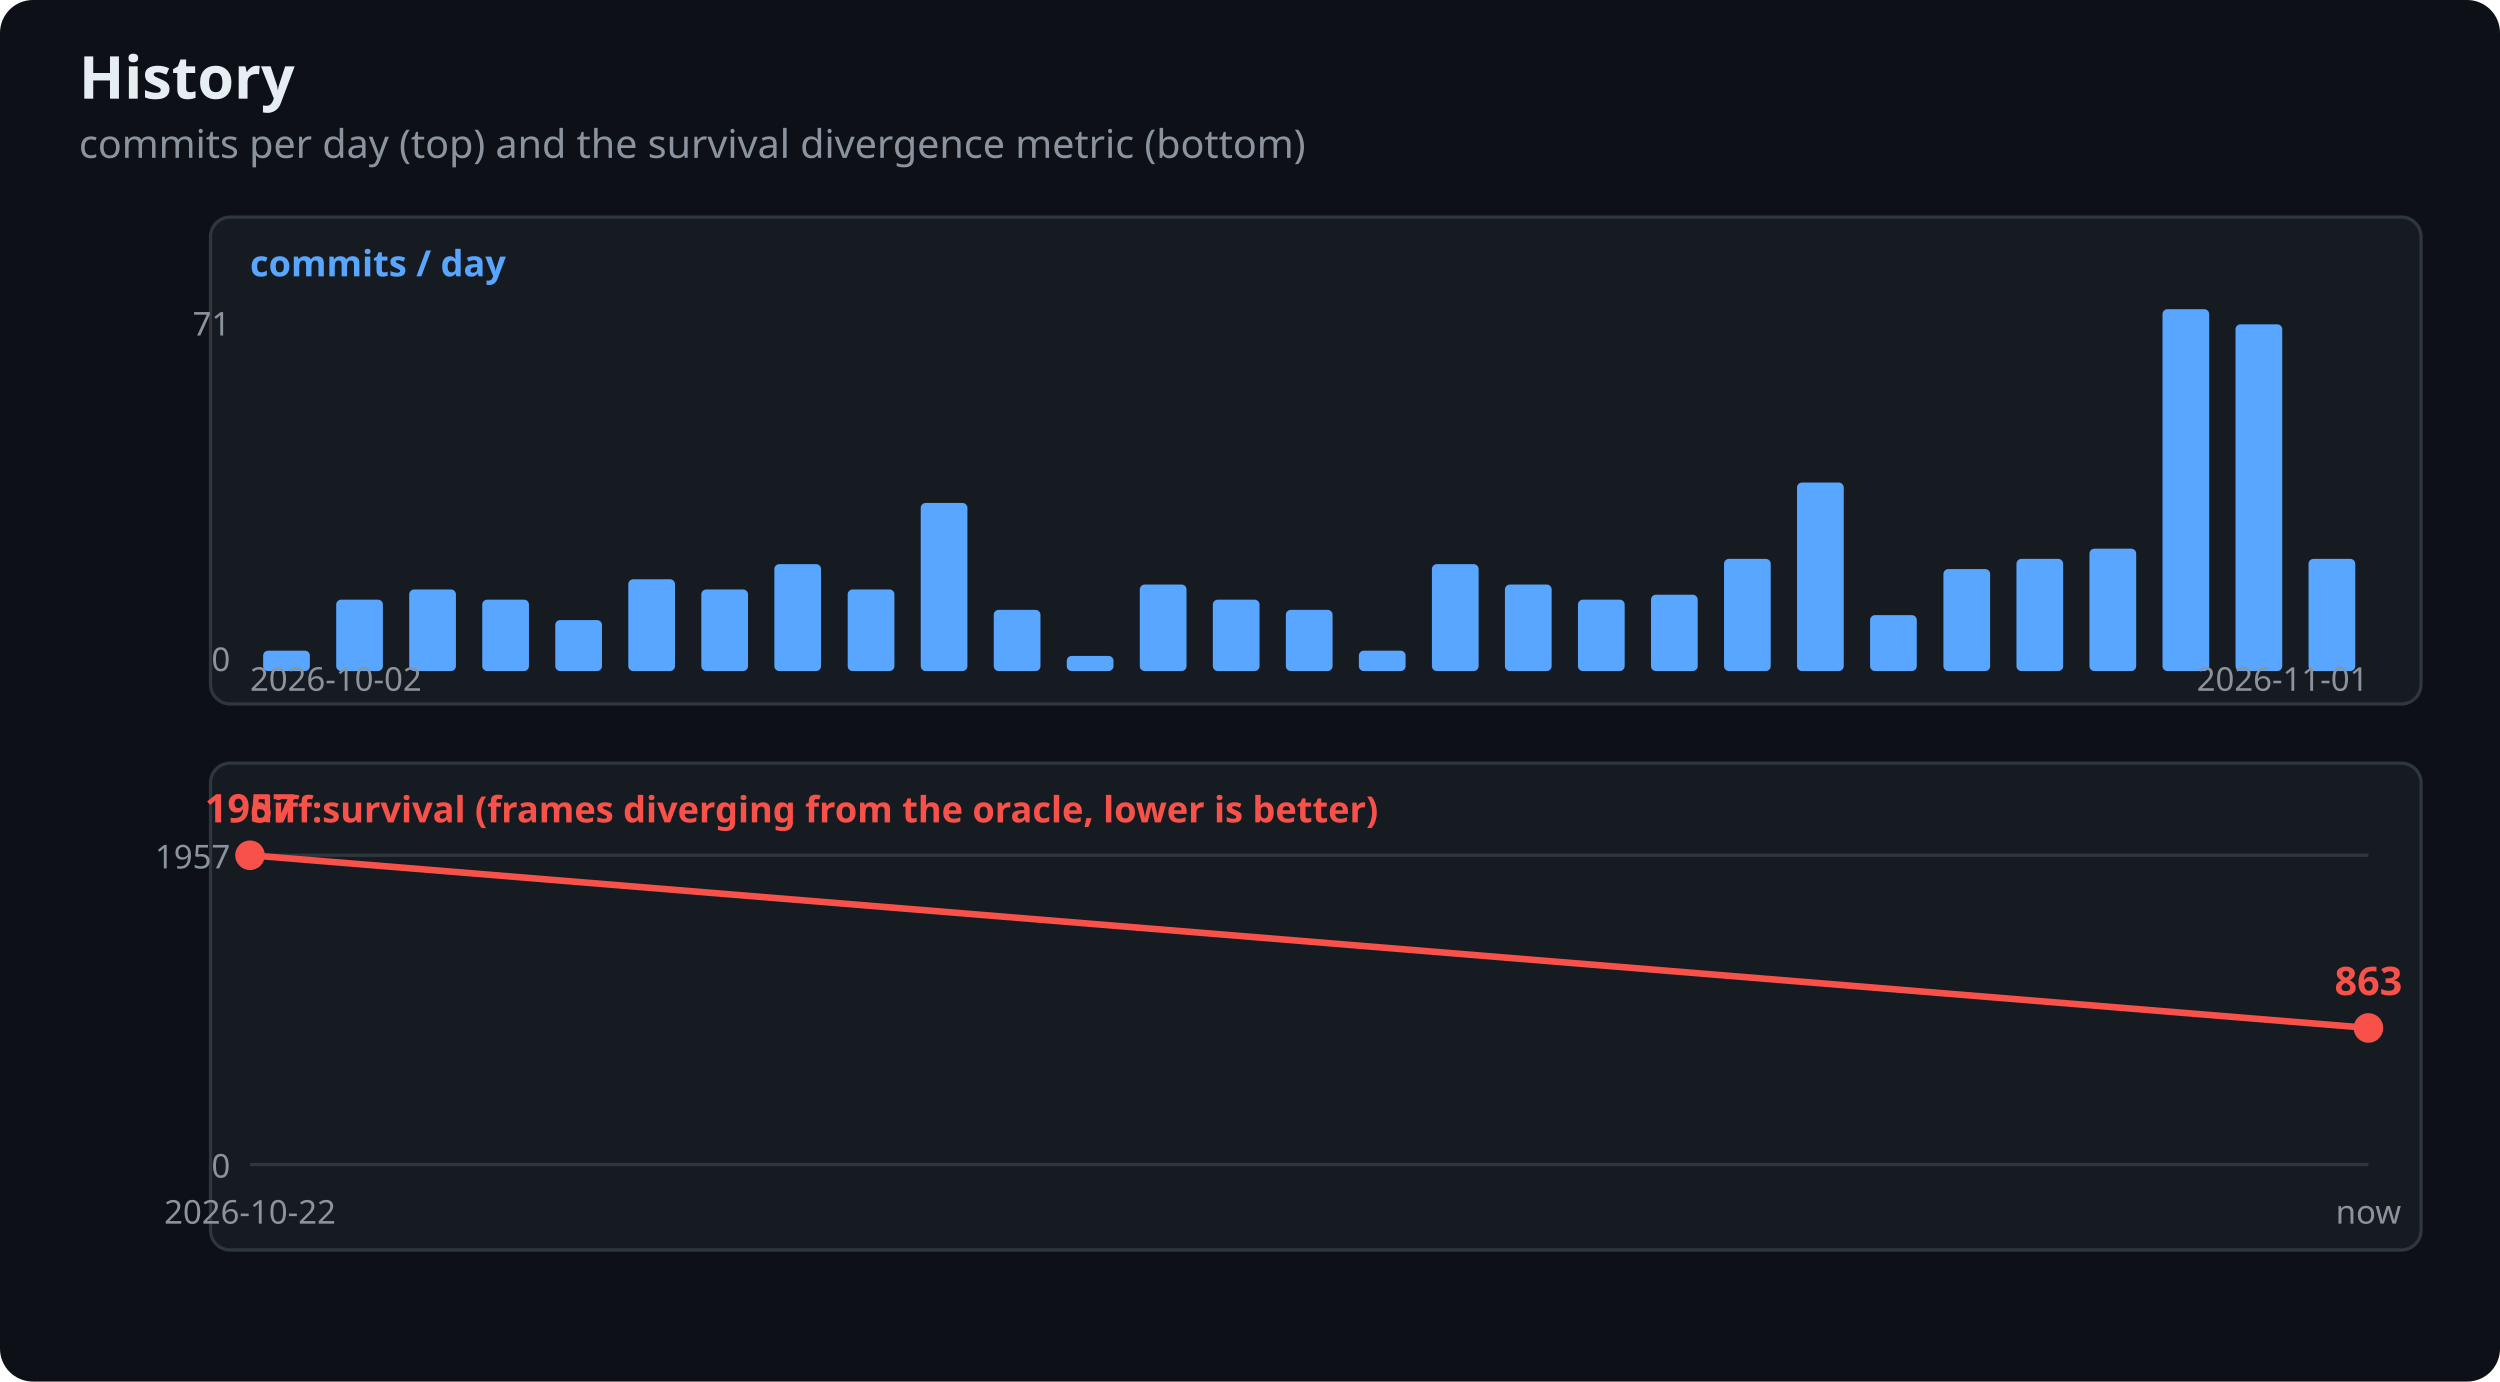
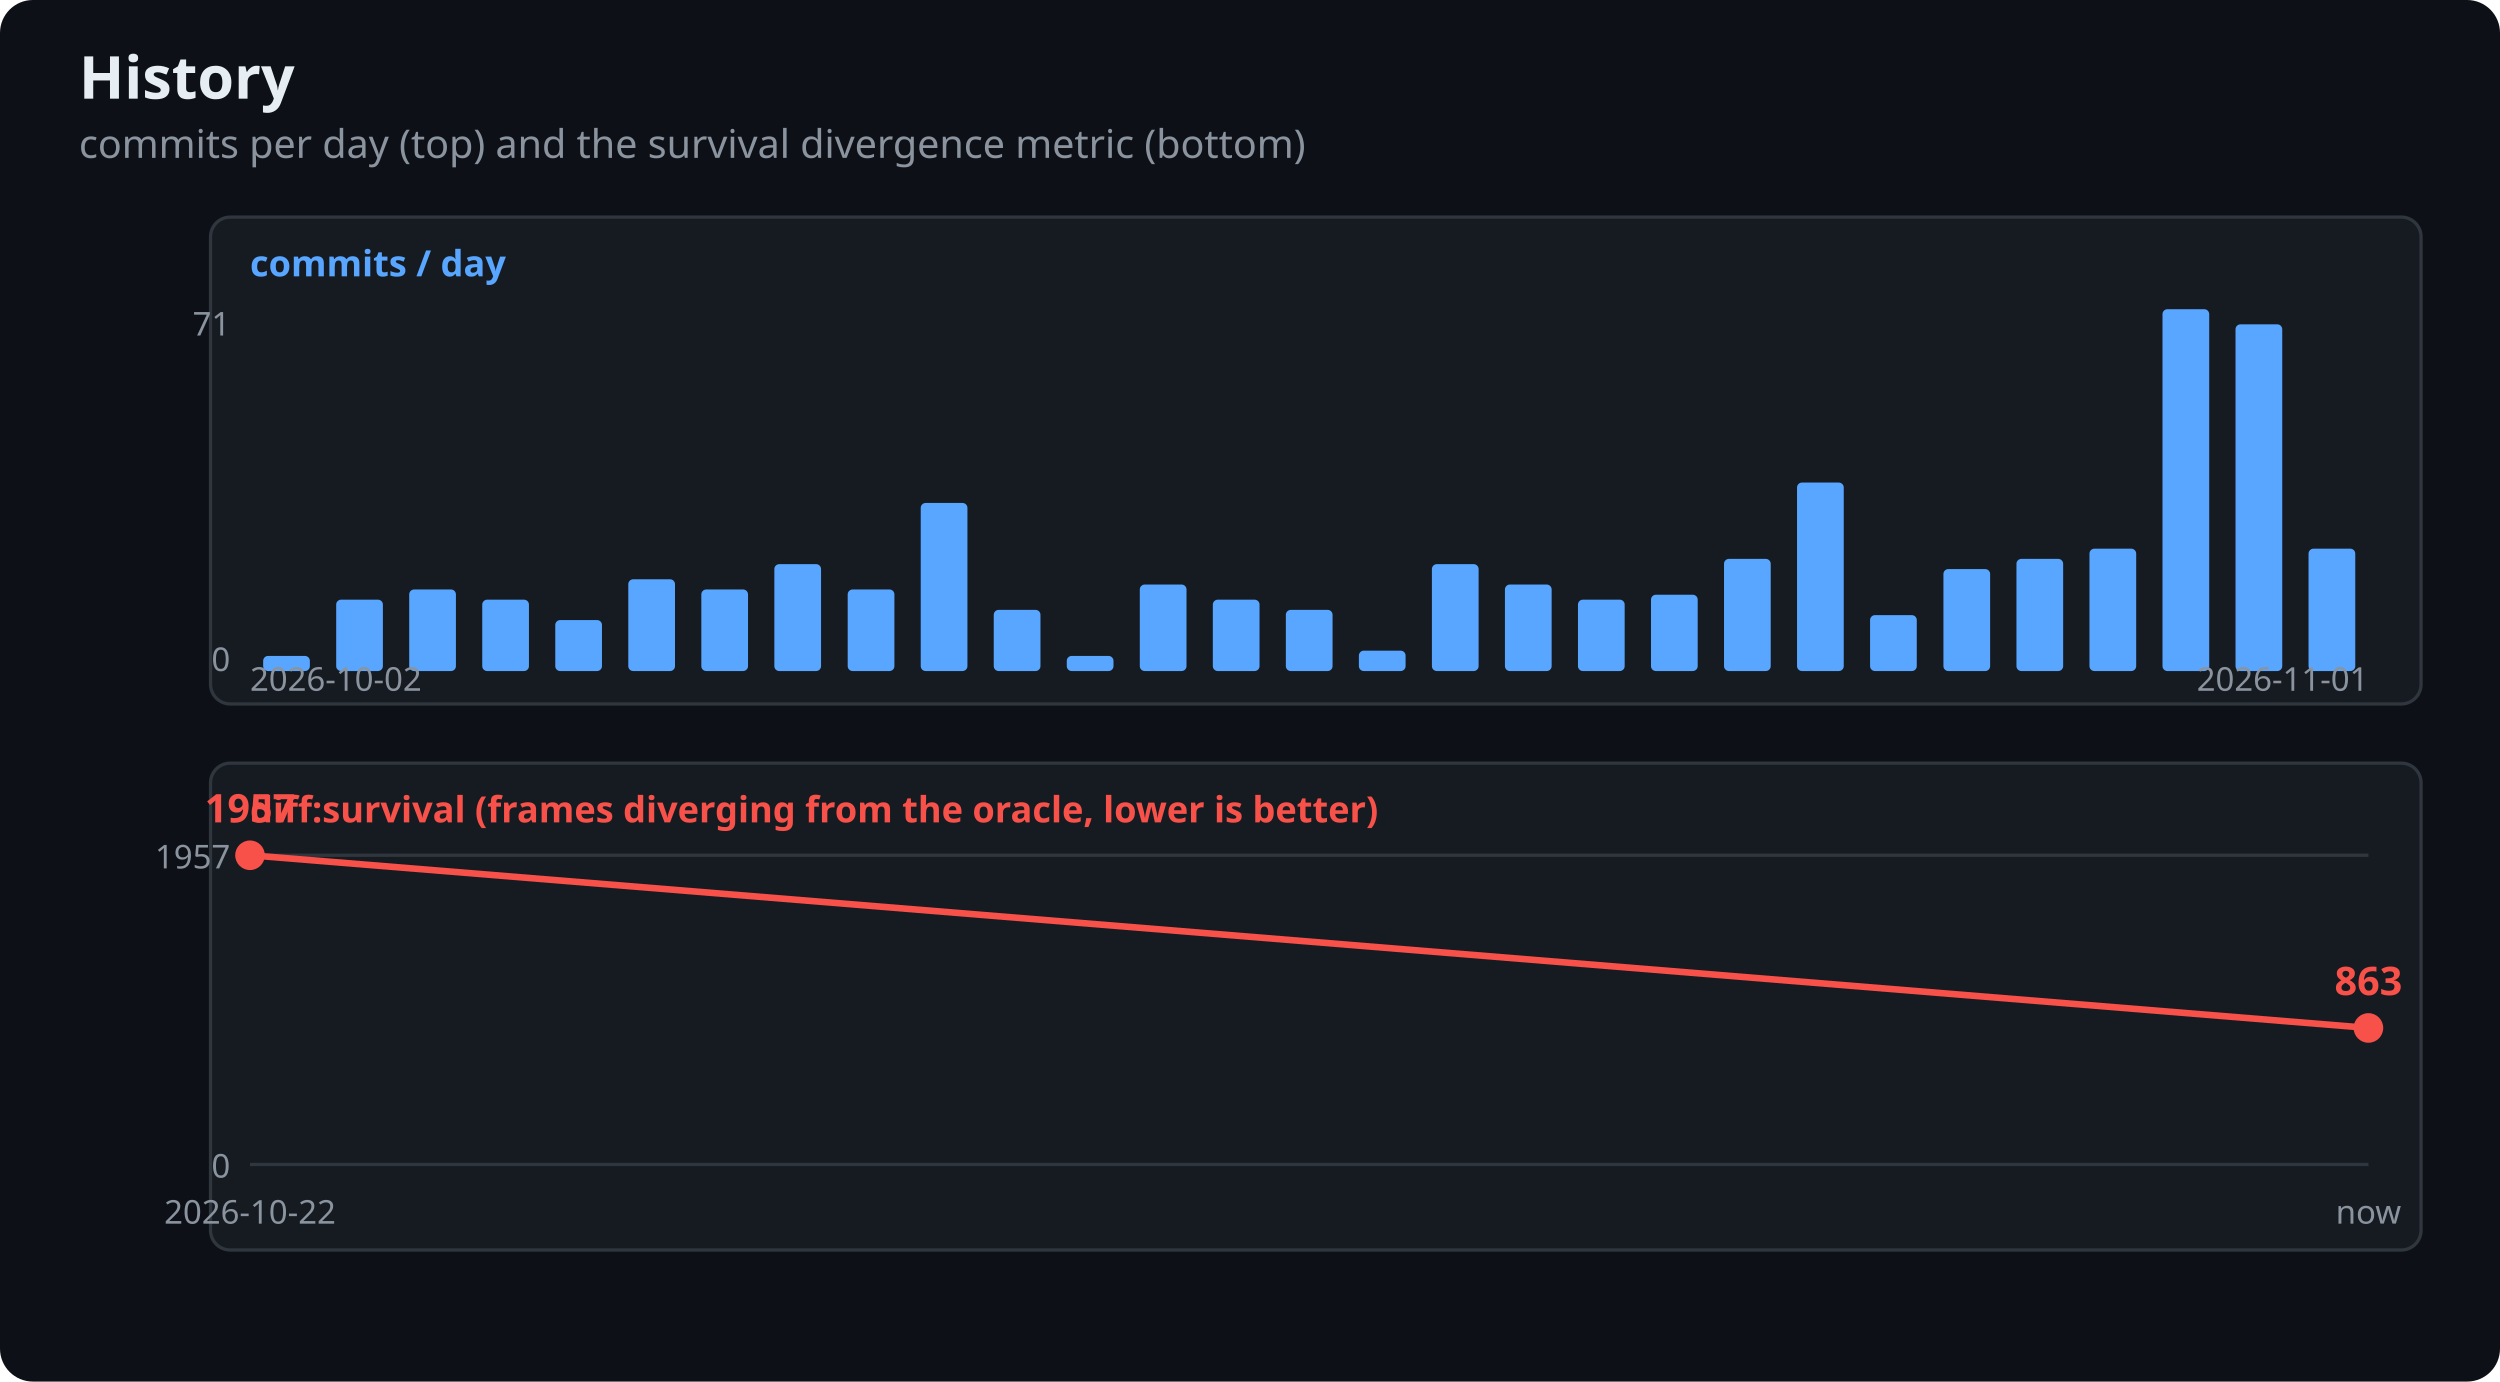
<svg xmlns="http://www.w3.org/2000/svg" width="760" height="420" viewBox="0 0 760 420" font-family="Segoe UI,Ubuntu,sans-serif">
  <rect width="760" height="420" rx="10" fill="#0d1117" />
  <text x="24" y="30" fill="#e6edf3" font-size="18" font-weight="600">History</text>
  <text x="24" y="48" fill="#8b949e" font-size="12">commits per day (top) and the survival divergence metric (bottom)</text>
  <rect x="64" y="66" width="672" height="148" fill="#161b22" stroke="#30363d" rx="6" />
  <text x="76" y="84" fill="#58a6ff" font-size="11" font-weight="600">commits / day</text>
-   <rect x="80.0" y="197.8" width="14.2" height="6.2" fill="#58a6ff" rx="1.5" />
+   <rect x="80.0" y="199.4" width="14.2" height="4.6" fill="#58a6ff" rx="1.5" />
  <rect x="102.2" y="182.3" width="14.2" height="21.7" fill="#58a6ff" rx="1.5" />
  <rect x="124.4" y="179.2" width="14.2" height="24.8" fill="#58a6ff" rx="1.5" />
  <rect x="146.6" y="182.3" width="14.2" height="21.7" fill="#58a6ff" rx="1.5" />
  <rect x="168.8" y="188.5" width="14.2" height="15.5" fill="#58a6ff" rx="1.5" />
  <rect x="191.0" y="176.1" width="14.2" height="27.9" fill="#58a6ff" rx="1.5" />
  <rect x="213.2" y="179.2" width="14.2" height="24.8" fill="#58a6ff" rx="1.5" />
  <rect x="235.4" y="171.5" width="14.2" height="32.5" fill="#58a6ff" rx="1.5" />
  <rect x="257.7" y="179.2" width="14.2" height="24.8" fill="#58a6ff" rx="1.5" />
  <rect x="279.9" y="152.9" width="14.2" height="51.1" fill="#58a6ff" rx="1.5" />
  <rect x="302.1" y="185.4" width="14.2" height="18.6" fill="#58a6ff" rx="1.5" />
  <rect x="324.3" y="199.4" width="14.2" height="4.6" fill="#58a6ff" rx="1.5" />
  <rect x="346.5" y="177.7" width="14.2" height="26.3" fill="#58a6ff" rx="1.5" />
  <rect x="368.7" y="182.3" width="14.2" height="21.7" fill="#58a6ff" rx="1.5" />
  <rect x="390.9" y="185.4" width="14.2" height="18.6" fill="#58a6ff" rx="1.5" />
  <rect x="413.1" y="197.8" width="14.2" height="6.2" fill="#58a6ff" rx="1.5" />
  <rect x="435.3" y="171.5" width="14.2" height="32.5" fill="#58a6ff" rx="1.5" />
  <rect x="457.5" y="177.7" width="14.2" height="26.3" fill="#58a6ff" rx="1.5" />
  <rect x="479.7" y="182.3" width="14.2" height="21.7" fill="#58a6ff" rx="1.5" />
  <rect x="501.9" y="180.8" width="14.2" height="23.2" fill="#58a6ff" rx="1.5" />
  <rect x="524.1" y="169.9" width="14.2" height="34.1" fill="#58a6ff" rx="1.5" />
  <rect x="546.3" y="146.7" width="14.2" height="57.3" fill="#58a6ff" rx="1.5" />
  <rect x="568.5" y="187.0" width="14.2" height="17.0" fill="#58a6ff" rx="1.5" />
  <rect x="590.8" y="173.0" width="14.2" height="31.0" fill="#58a6ff" rx="1.5" />
  <rect x="613.0" y="169.9" width="14.2" height="34.1" fill="#58a6ff" rx="1.5" />
  <rect x="635.2" y="166.8" width="14.2" height="37.2" fill="#58a6ff" rx="1.5" />
  <rect x="657.4" y="94.0" width="14.2" height="110.0" fill="#58a6ff" rx="1.5" />
  <rect x="679.6" y="98.6" width="14.2" height="105.4" fill="#58a6ff" rx="1.5" />
-   <rect x="701.8" y="169.9" width="14.2" height="34.1" fill="#58a6ff" rx="1.5" />
+   <rect x="701.8" y="166.8" width="14.2" height="37.2" fill="#58a6ff" rx="1.5" />
  <text x="70" y="102" fill="#8b949e" font-size="10" text-anchor="end">71</text>
  <text x="70" y="204" fill="#8b949e" font-size="10" text-anchor="end">0</text>
  <text x="76" y="210" fill="#8b949e" font-size="10">2026-10-02</text>
  <text x="720" y="210" fill="#8b949e" font-size="10" text-anchor="end">2026-11-01</text>
  <rect x="64" y="232" width="672" height="148" fill="#161b22" stroke="#30363d" rx="6" />
  <text x="76" y="250" fill="#f85149" font-size="11" font-weight="600">diff:survival (frames diverging from the oracle, lower is better)</text>
  <line x1="76" y1="354.0" x2="720" y2="354.0" stroke="#30363d" stroke-width="1" />
  <text x="70" y="358.0" fill="#8b949e" font-size="10" text-anchor="end">0</text>
  <line x1="76" y1="260.0" x2="720" y2="260.0" stroke="#30363d" stroke-width="1" />
  <text x="70" y="264.0" fill="#8b949e" font-size="10" text-anchor="end">1957</text>
  <circle cx="76.0" cy="260.0" r="4.5" fill="#f85149" />
  <text x="76.0" y="250.0" fill="#f85149" font-size="12" font-weight="600" text-anchor="middle">1957</text>
  <text x="76.0" y="372" fill="#8b949e" font-size="10" text-anchor="middle">2026-10-22</text>
  <circle cx="720.0" cy="312.5" r="4.5" fill="#f85149" />
  <text x="720.0" y="302.5" fill="#f85149" font-size="12" font-weight="600" text-anchor="middle">863</text>
  <text x="720.0" y="372" fill="#8b949e" font-size="10" text-anchor="middle">now</text>
  <polyline points="76.0,260.0 720.0,312.5" fill="none" stroke="#f85149" stroke-width="2" />
</svg>
